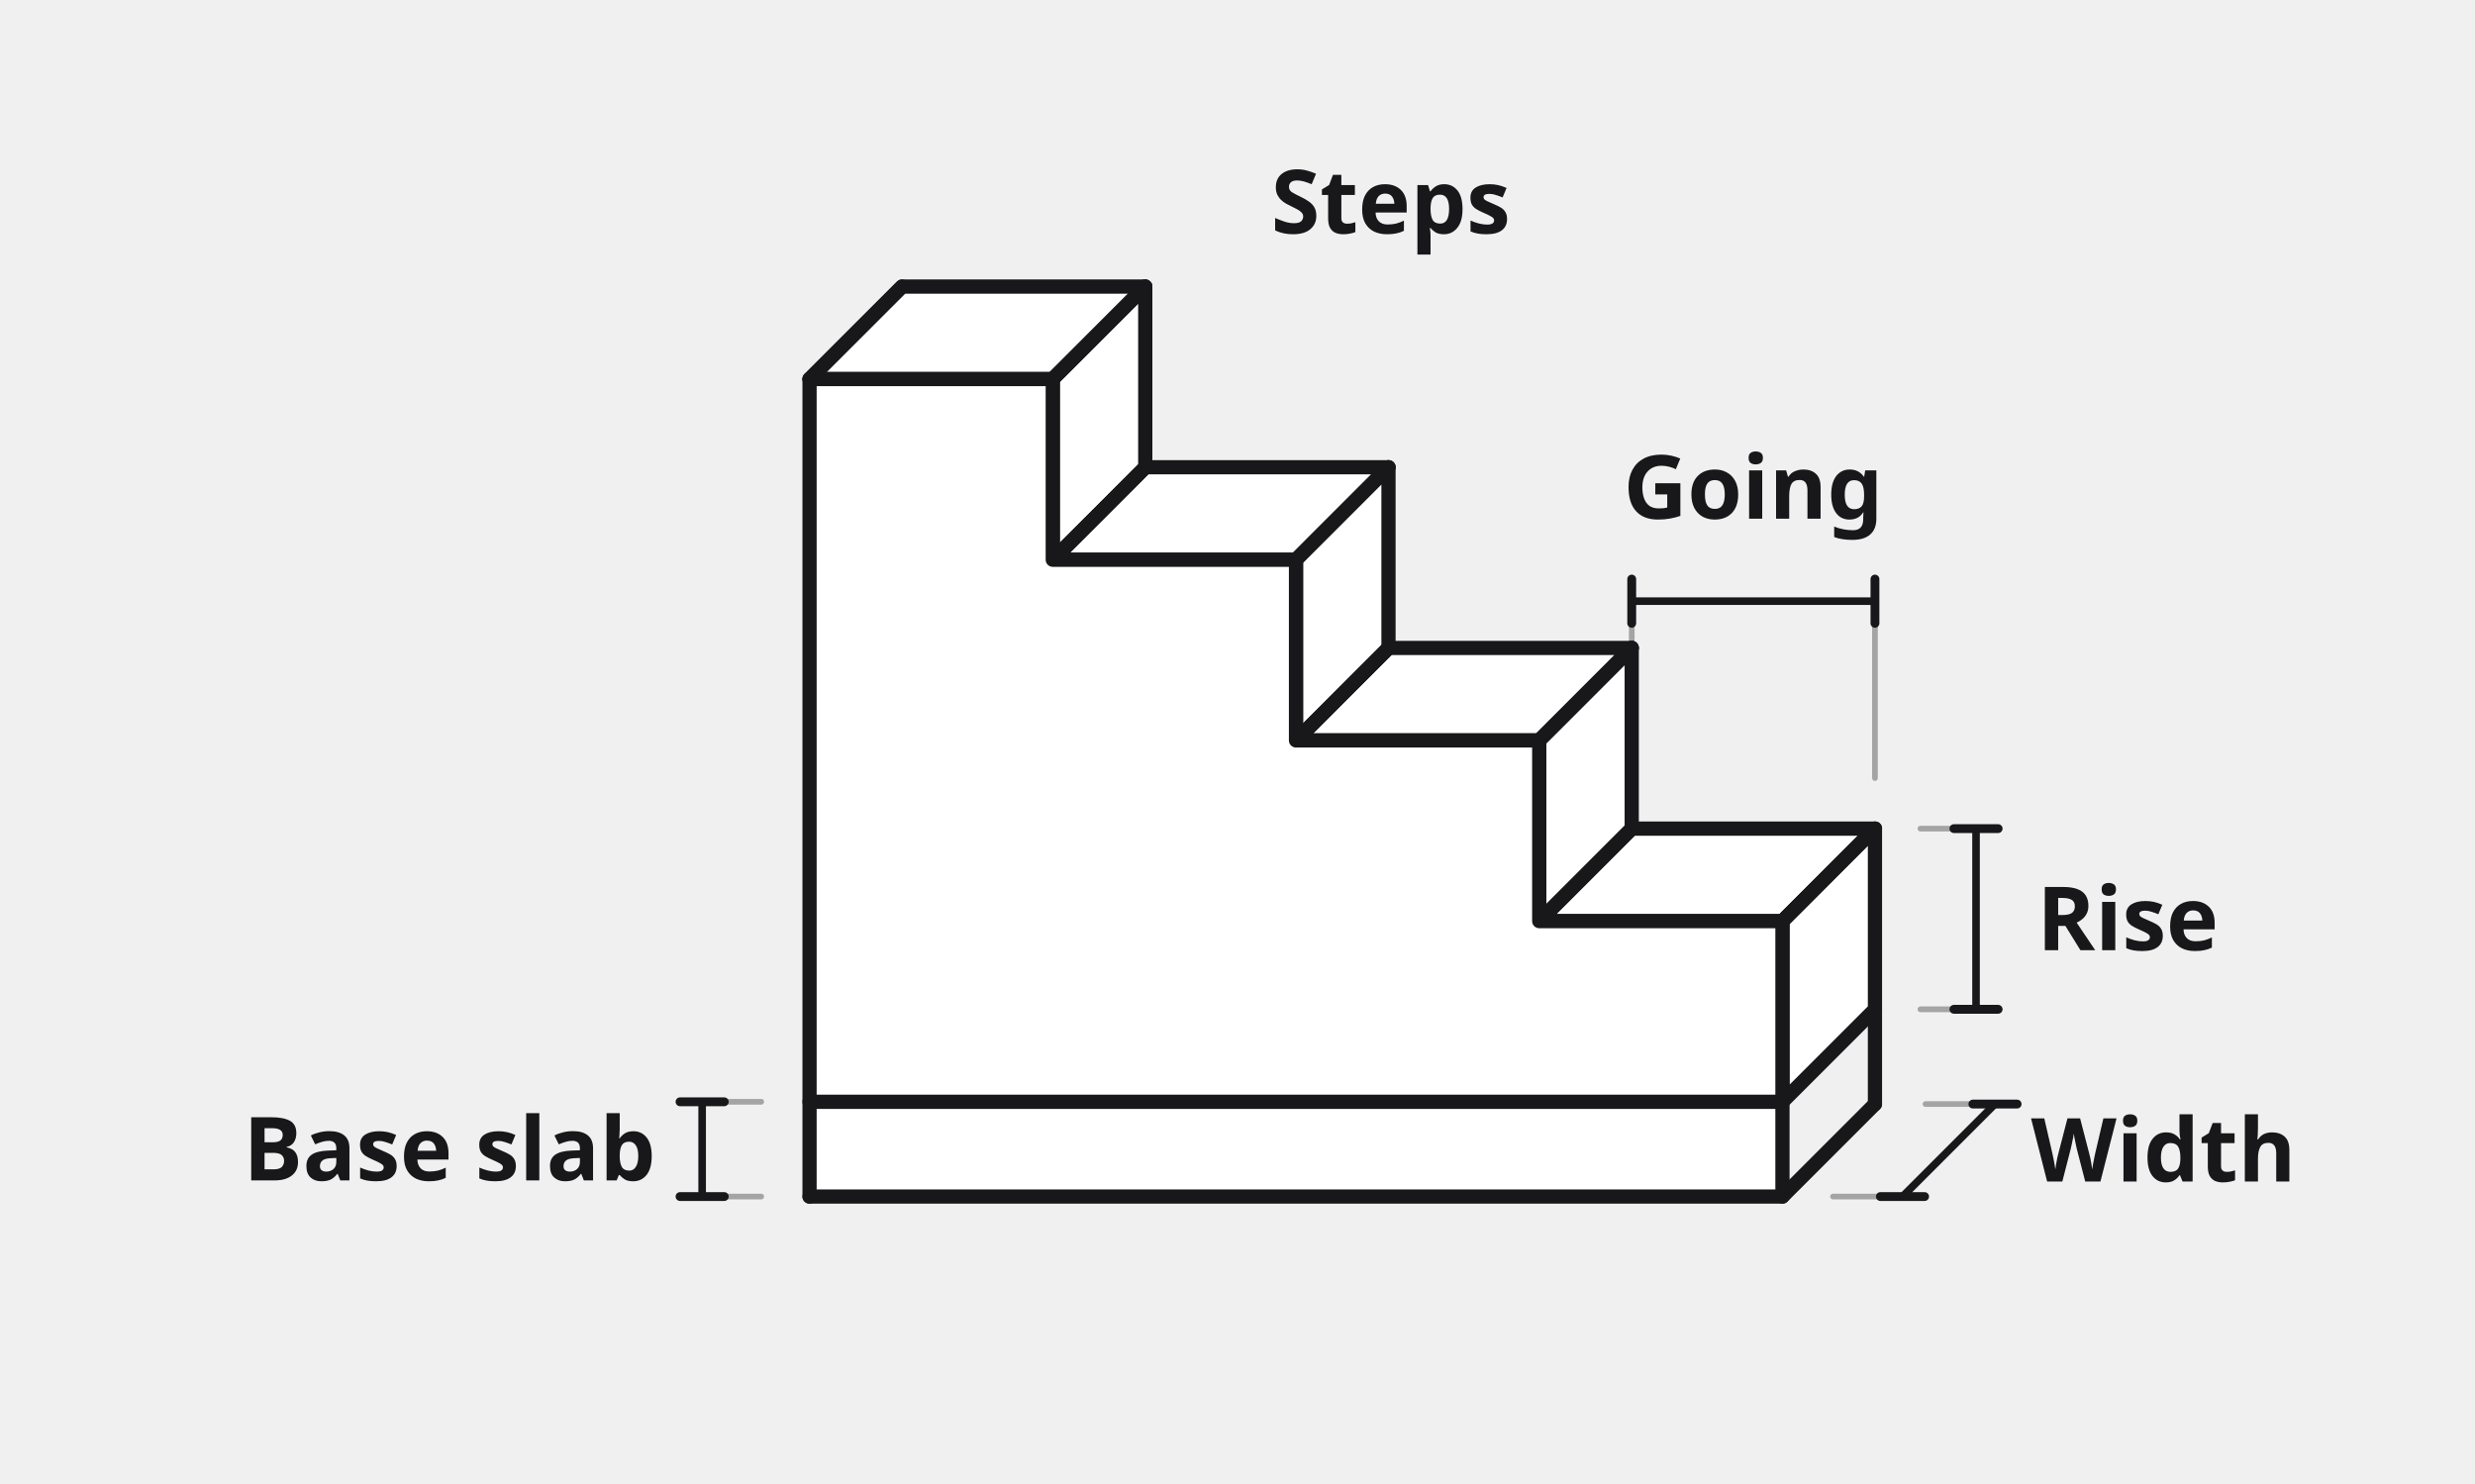
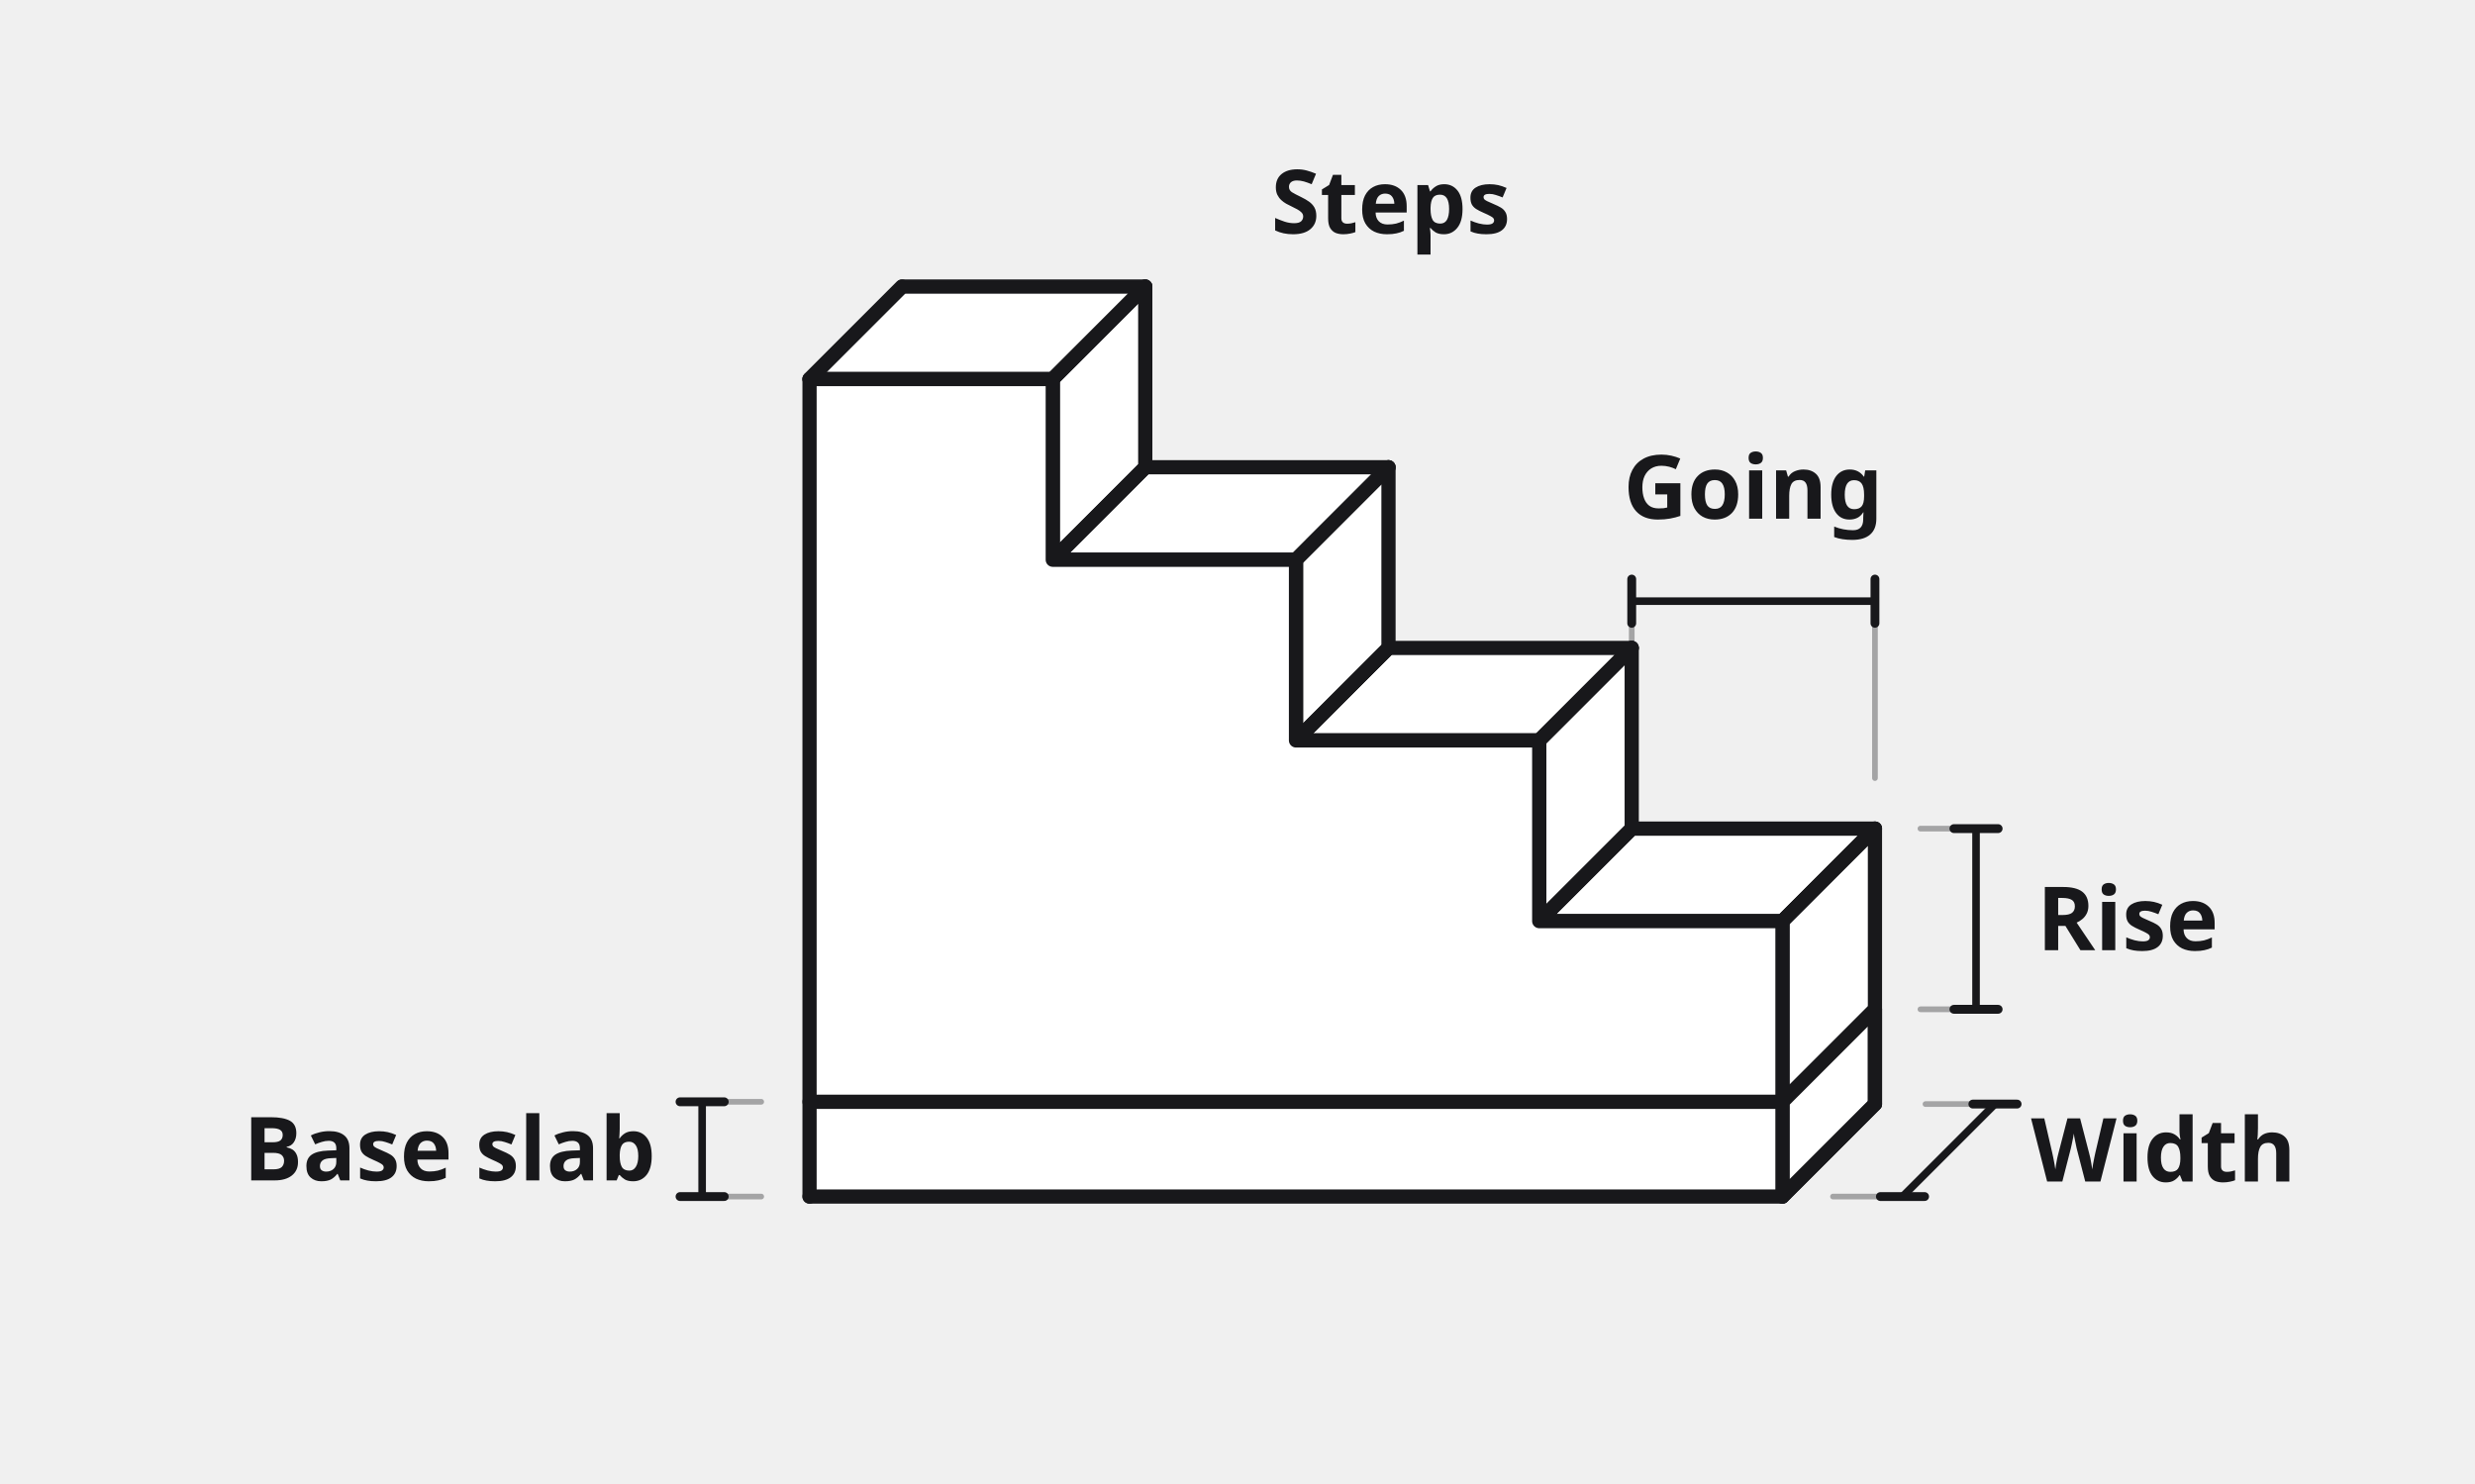
<svg xmlns="http://www.w3.org/2000/svg" viewBox="-128.14 -174.40 391.76 234.76" aria-hidden="true">
  <path d="M 154.00 -28.60 L 115.50 -28.60 L 130.14 -43.24 L 168.64 -43.24 Z" fill="#ffffff" stroke="#18181b" stroke-width="2.25" stroke-linejoin="round" stroke-linecap="round" />
  <path d="M 115.50 -57.20 L 77.00 -57.20 L 91.64 -71.84 L 130.14 -71.84 Z" fill="#ffffff" stroke="#18181b" stroke-width="2.25" stroke-linejoin="round" stroke-linecap="round" />
  <path d="M 77.00 -85.80 L 38.50 -85.80 L 53.14 -100.44 L 91.64 -100.44 Z" fill="#ffffff" stroke="#18181b" stroke-width="2.25" stroke-linejoin="round" stroke-linecap="round" />
  <path d="M 38.50 -114.40 L 0.00 -114.40 L 14.64 -129.04 L 53.14 -129.04 Z" fill="#ffffff" stroke="#18181b" stroke-width="2.25" stroke-linejoin="round" stroke-linecap="round" />
  <path d="M 154.00 0.00 L 154.00 -28.60 L 168.64 -43.24 L 168.64 -14.64 Z" fill="#ffffff" stroke="#18181b" stroke-width="2.25" stroke-linejoin="round" stroke-linecap="round" />
+   <path d="M 154.00 0.00 L 154.00 15.00 L 168.64 0.36 L 168.64 -14.64 Z" fill="#ffffff" stroke="#18181b" stroke-width="2.25" stroke-linejoin="round" stroke-linecap="round" />
  <path d="M 115.50 -28.60 L 115.50 -57.20 L 130.14 -71.84 L 130.14 -43.24 Z" fill="#ffffff" stroke="#18181b" stroke-width="2.25" stroke-linejoin="round" stroke-linecap="round" />
  <path d="M 77.00 -57.20 L 77.00 -85.80 L 91.64 -100.44 L 91.64 -71.84 Z" fill="#ffffff" stroke="#18181b" stroke-width="2.25" stroke-linejoin="round" stroke-linecap="round" />
  <path d="M 38.50 -85.80 L 38.50 -114.40 L 53.14 -129.04 L 53.14 -100.44 Z" fill="#ffffff" stroke="#18181b" stroke-width="2.25" stroke-linejoin="round" stroke-linecap="round" />
  <line x1="154.00" y1="-28.60" x2="168.64" y2="-43.24" stroke="#18181b" stroke-width="2.25" stroke-linecap="round" />
  <line x1="115.50" y1="-28.60" x2="130.14" y2="-43.24" stroke="#18181b" stroke-width="2.25" stroke-linecap="round" />
  <line x1="115.50" y1="-57.20" x2="130.14" y2="-71.84" stroke="#18181b" stroke-width="2.25" stroke-linecap="round" />
  <line x1="77.00" y1="-57.20" x2="91.64" y2="-71.84" stroke="#18181b" stroke-width="2.25" stroke-linecap="round" />
  <line x1="77.00" y1="-85.80" x2="91.64" y2="-100.44" stroke="#18181b" stroke-width="2.25" stroke-linecap="round" />
  <line x1="38.50" y1="-85.80" x2="53.14" y2="-100.44" stroke="#18181b" stroke-width="2.25" stroke-linecap="round" />
  <line x1="38.50" y1="-114.40" x2="53.14" y2="-129.04" stroke="#18181b" stroke-width="2.25" stroke-linecap="round" />
  <line x1="0.00" y1="-114.40" x2="14.64" y2="-129.04" stroke="#18181b" stroke-width="2.25" stroke-linecap="round" />
  <line x1="154.00" y1="15.00" x2="168.64" y2="0.36" stroke="#18181b" stroke-width="2.25" stroke-linecap="round" />
  <line x1="0.00" y1="15.00" x2="14.64" y2="0.36" stroke="#18181b" stroke-width="2.25" stroke-linecap="round" />
  <line x1="168.64" y1="-14.64" x2="168.64" y2="0.36" stroke="#18181b" stroke-width="2.25" stroke-linecap="round" />
  <path d="M 154.00 0.00 L 154.00 -28.60 L 115.50 -28.60 L 115.50 -57.20 L 77.00 -57.20 L 77.00 -85.80 L 38.50 -85.80 L 38.50 -114.40 L 0.00 -114.40 L 0.00 0.00 L 0.00 15.00 L 154.00 15.00 Z" fill="#ffffff" stroke="#18181b" stroke-width="2.25" stroke-linejoin="round" stroke-linecap="round" />
  <line x1="0.00" y1="0.00" x2="154.00" y2="0.00" stroke="#18181b" stroke-width="2.25" stroke-linecap="round" />
  <g class="dim">
    <line x1="130.14" y1="-51.24" x2="130.14" y2="-79.24" stroke="#18181b" stroke-width="0.9" stroke-linecap="round" opacity="0.35" />
    <line x1="168.64" y1="-51.24" x2="168.64" y2="-79.24" stroke="#18181b" stroke-width="0.9" stroke-linecap="round" opacity="0.35" />
    <line x1="130.14" y1="-79.24" x2="168.64" y2="-79.24" stroke="#18181b" stroke-width="1.2" stroke-linecap="round" />
    <line x1="130.14" y1="-82.74" x2="130.14" y2="-75.74" stroke="#18181b" stroke-width="1.4" stroke-linecap="round" />
    <line x1="168.64" y1="-82.74" x2="168.64" y2="-75.74" stroke="#18181b" stroke-width="1.4" stroke-linecap="round" />
    <text x="149.39" text-anchor="middle" dominant-baseline="middle" font-family="system-ui,sans-serif" font-size="14" font-weight="600" fill="#18181b" y="-97.24">Going</text>
  </g>
  <g class="dim">
    <line x1="175.84" y1="-14.64" x2="184.64" y2="-14.64" stroke="#18181b" stroke-width="0.9" stroke-linecap="round" opacity="0.35" />
    <line x1="175.84" y1="-43.24" x2="184.64" y2="-43.24" stroke="#18181b" stroke-width="0.9" stroke-linecap="round" opacity="0.35" />
    <line x1="184.64" y1="-14.64" x2="184.64" y2="-43.24" stroke="#18181b" stroke-width="1.2" stroke-linecap="round" />
    <line x1="181.14" y1="-14.64" x2="188.14" y2="-14.64" stroke="#18181b" stroke-width="1.4" stroke-linecap="round" />
    <line x1="181.14" y1="-43.24" x2="188.14" y2="-43.24" stroke="#18181b" stroke-width="1.4" stroke-linecap="round" />
    <text x="208.64" text-anchor="middle" dominant-baseline="middle" font-family="system-ui,sans-serif" font-size="14" font-weight="600" fill="#18181b" y="-28.94">Rise</text>
  </g>
  <g class="dim">
    <line x1="-7.65" y1="0.00" x2="-17.00" y2="0.00" stroke="#18181b" stroke-width="0.9" stroke-linecap="round" opacity="0.35" />
    <line x1="-7.65" y1="15.00" x2="-17.00" y2="15.00" stroke="#18181b" stroke-width="0.9" stroke-linecap="round" opacity="0.35" />
    <line x1="-17.00" y1="0.00" x2="-17.00" y2="15.00" stroke="#18181b" stroke-width="1.2" stroke-linecap="round" />
    <line x1="-20.50" y1="0.00" x2="-13.50" y2="0.00" stroke="#18181b" stroke-width="1.4" stroke-linecap="round" />
    <line x1="-20.50" y1="15.00" x2="-13.50" y2="15.00" stroke="#18181b" stroke-width="1.4" stroke-linecap="round" />
    <text x="-57.00" text-anchor="middle" dominant-baseline="middle" font-family="system-ui,sans-serif" font-size="14" font-weight="600" fill="#18181b" y="7.50">Base slab</text>
  </g>
  <g class="dim">
    <line x1="162.00" y1="15.00" x2="173.00" y2="15.00" stroke="#18181b" stroke-width="0.9" stroke-linecap="round" opacity="0.35" />
    <line x1="176.64" y1="0.36" x2="187.64" y2="0.36" stroke="#18181b" stroke-width="0.9" stroke-linecap="round" opacity="0.35" />
    <line x1="173.00" y1="15.00" x2="187.64" y2="0.36" stroke="#18181b" stroke-width="1.2" stroke-linecap="round" />
    <line x1="169.50" y1="15.00" x2="176.50" y2="15.00" stroke="#18181b" stroke-width="1.4" stroke-linecap="round" />
    <line x1="184.14" y1="0.36" x2="191.14" y2="0.36" stroke="#18181b" stroke-width="1.4" stroke-linecap="round" />
    <text x="214.32" text-anchor="middle" dominant-baseline="middle" font-family="system-ui,sans-serif" font-size="14" font-weight="600" fill="#18181b" y="7.68">Width</text>
  </g>
  <text x="92.00" text-anchor="middle" dominant-baseline="middle" font-family="system-ui,sans-serif" font-size="14" font-weight="600" fill="#18181b" y="-142.40">Steps</text>
</svg>
